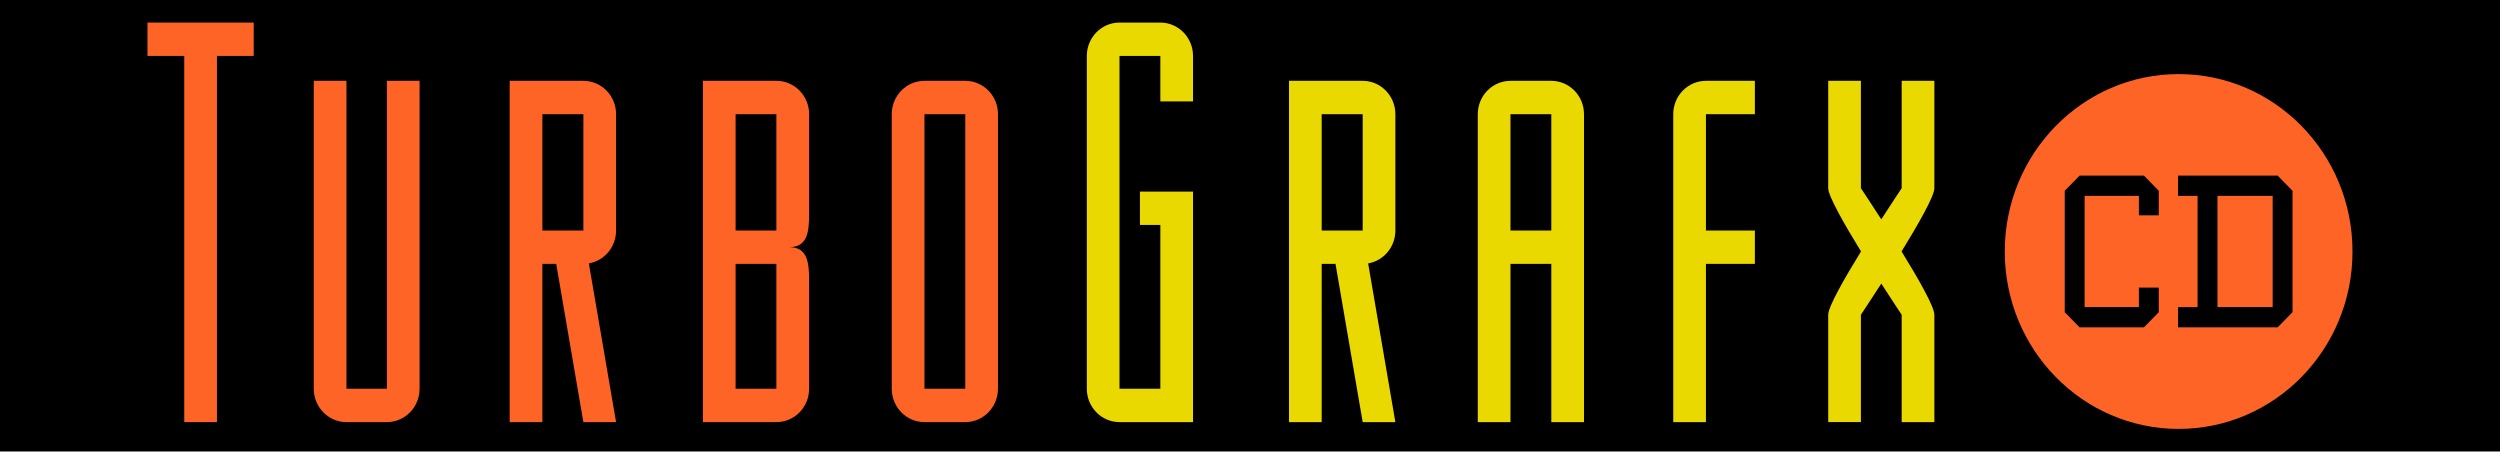
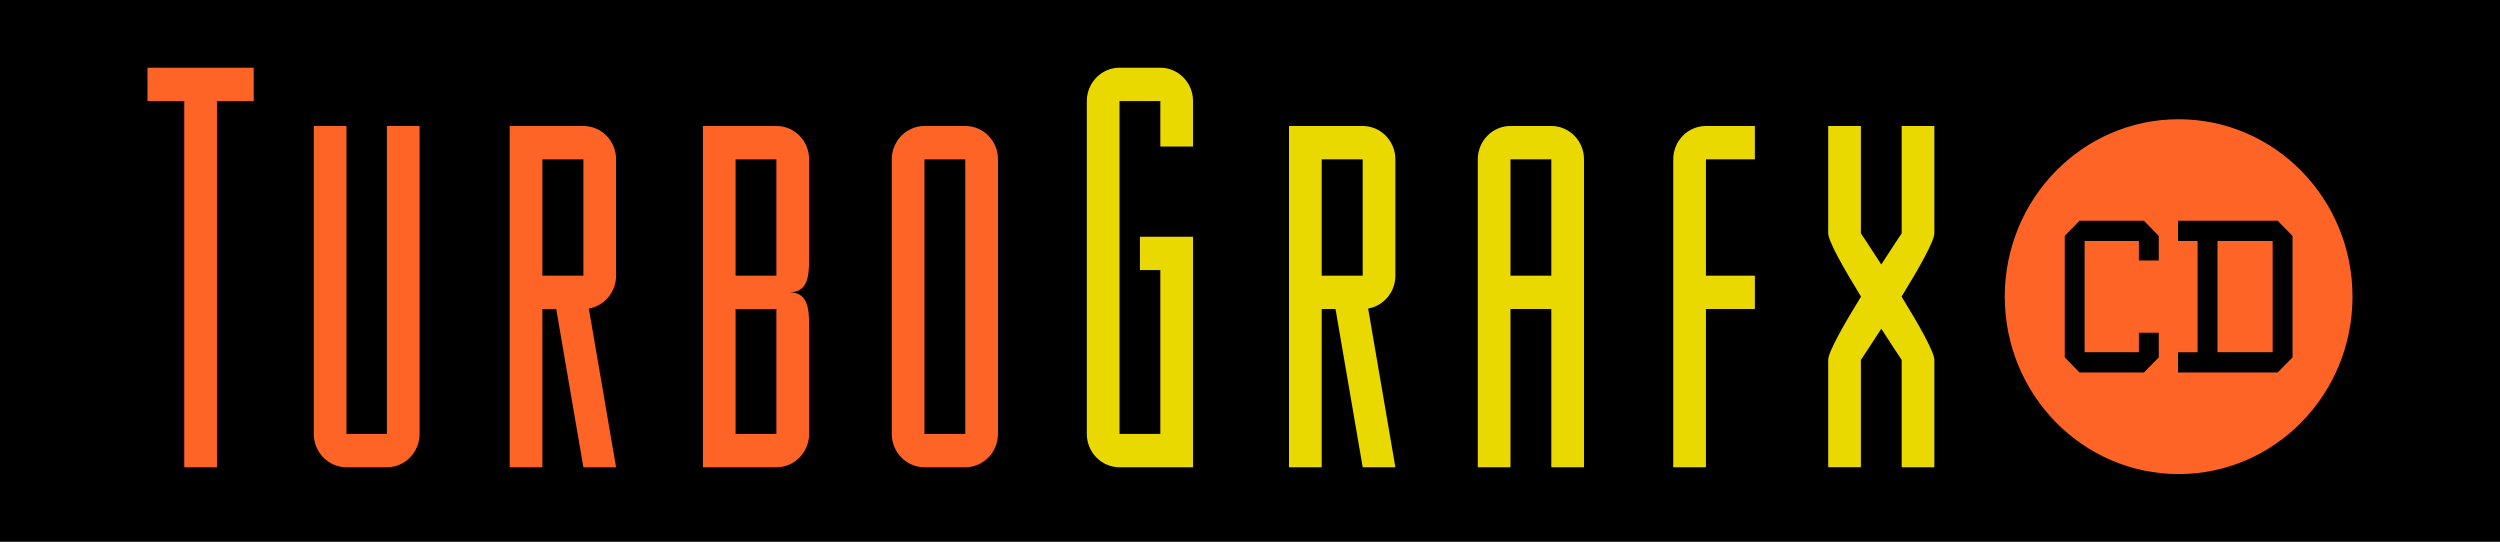
- <svg xmlns="http://www.w3.org/2000/svg" enable-background="new 0 0 3839 693.3" viewBox="0 0 3839 693.3">
-   <path d="m0 0h3839v693.3h-3839z" stroke-linecap="round" stroke-linejoin="round" stroke-miterlimit="0" stroke-width="2.723" />
-   <g transform="matrix(.882 0 0 .9 226.501 34.66499)">
-     <g fill="#ead900">
-       <path d="m2115.7 99.4h-128.3v35.1 21.8 198.5 56.9 270h56.9v-270h24.1l47.3 270h56.9l-47.4-270.8c26.9-4.5 47.4-27.9 47.4-56.1v-198.5c0-31.4-25.5-56.9-56.9-56.9zm0 255.4h-71.4v-198.5h71.4z" />
-       <path d="m2444.1 99.4h-71.1c-31.4 0-56.9 25.5-56.9 56.9v198.5 56.9 270h56.9v-270h71.1v270h56.9v-270-56.9-198.5c0-31.4-25.5-56.9-56.9-56.9zm0 255.4h-71.1v-198.5h71.1z" />
-       <path d="m1763.4 0h-71.1c-31.4 0-56.9 25.5-56.9 56.9v567.9c0 31.4 25.5 56.9 56.9 56.9h71.1 56.9v-336.4-56.9h-92.4v56.9h35.5v279.5h-71.1v-567.9h71.1v77.6h56.9v-77.6c0-31.4-25.5-56.9-56.9-56.9z" />
-       <path d="m2713.3 99.4c-31.4 0-56.9 25.5-56.9 56.9v198.5 56.9 270h56.9v-270h85.2v-56.9h-85.2v-198.5h85.2v-56.9h-14.2z" />
-       <path d="m3053.9 390.5c29.5-47 57.1-94.5 57.1-107.9v-183.2h-56.9v183.2s-15.4 22.5-35.5 53.1c-20.1-30.6-35.5-53.1-35.5-53.1v-183.2h-56.9v183.2c0 13.3 27.6 60.8 57.1 107.9-29.6 47.1-57.1 94.6-57.1 107.9v183.2h56.9v-183.1s15.4-22.5 35.5-53.1c20.1 30.6 35.5 53.1 35.5 53.1v183.2h56.9v-183.2c.1-13.4-27.5-60.9-57.1-108z" />
+ <svg xmlns="http://www.w3.org/2000/svg" enable-background="new 0 0 3839 693.3" height="832.177" viewBox="0 0 3840 832.177" width="3840">
+   <g transform="scale(1.00026)">
+     <path d="m0 0h3839v831.96h-3839z" stroke-linecap="round" stroke-linejoin="round" stroke-miterlimit="0" stroke-width="2.983" />
+     <g transform="matrix(.882 0 0 .9 226.501 103.995)">
+       <g fill="#ead900">
+         <path d="m2115.7 99.4h-128.3v35.1 21.8 198.5 56.9 270h56.9v-270h24.1l47.3 270h56.9l-47.4-270.8c26.9-4.5 47.4-27.9 47.4-56.1v-198.5c0-31.4-25.5-56.9-56.9-56.9zm0 255.4h-71.4v-198.5h71.4z" />
+         <path d="m2444.1 99.4h-71.1c-31.4 0-56.9 25.5-56.9 56.9v198.5 56.9 270h56.9v-270h71.1v270h56.9v-270-56.9-198.5c0-31.4-25.5-56.9-56.9-56.9zm0 255.4h-71.1v-198.5h71.1z" />
+         <path d="m1763.4 0h-71.1c-31.4 0-56.9 25.5-56.9 56.9v567.9c0 31.4 25.5 56.9 56.9 56.9h71.1 56.9v-336.4-56.9h-92.4v56.9h35.5v279.5h-71.1v-567.9h71.1v77.6h56.9v-77.6c0-31.4-25.5-56.9-56.9-56.9z" />
+         <path d="m2713.3 99.4c-31.4 0-56.9 25.5-56.9 56.9v198.5 56.9 270h56.9v-270h85.2v-56.9h-85.2v-198.5h85.2v-56.9h-14.2z" />
+         <path d="m3053.9 390.5c29.5-47 57.1-94.5 57.1-107.9v-183.2h-56.9v183.2s-15.4 22.5-35.5 53.1c-20.1-30.6-35.5-53.1-35.5-53.1v-183.2h-56.9v183.2c0 13.3 27.6 60.8 57.1 107.9-29.6 47.1-57.1 94.6-57.1 107.9v183.2h56.9v-183.1s15.4-22.5 35.5-53.1c20.1 30.6 35.5 53.1 35.5 53.1v183.2h56.9v-183.2c.1-13.4-27.5-60.9-57.1-108z" />
+       </g>
+       <g fill="#ff6427">
+         <path d="m184.9 0h-184.9v56.9h64v624.8h56.9v-624.8h64z" />
+         <path d="m416.8 624.8h-70.4v-525.4h-56.9v525.4c0 31.4 25.5 56.9 56.9 56.9h70.4c31.4 0 56.9-25.5 56.9-56.9v-525.4h-56.9z" />
+         <path d="m758.9 99.4h-128.3v35.1 21.8 198.5 56.9 270h56.9v-270h24.1l47.3 270h56.9l-47.4-270.8c26.9-4.5 47.4-27.9 47.4-56.1v-198.5c0-31.4-25.5-56.9-56.9-56.9zm0 255.4h-71.4v-198.5h71.4z" />
+         <path d="m1423.8 99.4h-71.1c-31.4 0-56.9 25.5-56.9 56.9v468.5c0 31.4 25.5 56.9 56.9 56.9h71.1c31.4 0 56.9-25.5 56.9-56.9v-468.5c.1-31.4-25.4-56.9-56.9-56.9zm0 525.4h-71.1v-468.5h71.1z" />
+         <circle cx="3536.3" cy="390.6" r="302.7" />
+       </g>
+       <path d="m3734.6 494.2v-207.2l-25.9-25.9h-173.5v34.6h34.1v189.8h-34.1v34.5h173.5zm-34.6-8.8h-96.1v-189.7h96.1z" />
+       <path d="m3501.7 494.2v-42h-34.6v33.2h-94.5v-189.7h94.5v33.2h34.6v-41.9l-25.8-25.9h-112.1l-25.8 25.9v207.2l25.8 25.8h112.1z" />
+       <path d="m1151.9 326.3v-170c0-31.4-25.5-56.9-56.9-56.9h-128v45.7 11.2 198.5 56.9 213.1 56.9h56.9 71.1c31.4 0 56.9-25.5 56.9-56.9v-184.7c0-31.4-3.1-56.9-34.5-56.9 31.4 0 34.5-25.5 34.5-56.9zm-128-170h71v198.5h-71zm0 468.5v-213.1h71v213.1z" fill="#ff6427" />
    </g>
-     <g fill="#ff6427">
-       <path d="m184.9 0h-184.9v56.9h64v624.8h56.9v-624.8h64z" />
-       <path d="m416.8 624.8h-70.4v-525.4h-56.9v525.4c0 31.4 25.5 56.9 56.9 56.9h70.4c31.4 0 56.9-25.5 56.9-56.9v-525.4h-56.9z" />
-       <path d="m758.9 99.4h-128.3v35.1 21.8 198.5 56.9 270h56.9v-270h24.1l47.3 270h56.9l-47.4-270.8c26.9-4.5 47.4-27.9 47.4-56.1v-198.5c0-31.4-25.5-56.9-56.9-56.9zm0 255.4h-71.4v-198.5h71.4z" />
-       <path d="m1423.8 99.4h-71.1c-31.4 0-56.9 25.5-56.9 56.9v468.5c0 31.4 25.5 56.9 56.9 56.9h71.1c31.4 0 56.9-25.5 56.9-56.9v-468.5c.1-31.4-25.4-56.9-56.9-56.9zm0 525.4h-71.1v-468.5h71.1z" />
-       <circle cx="3536.3" cy="390.6" r="302.7" />
-     </g>
-     <path d="m3734.6 494.2v-207.2l-25.9-25.9h-173.5v34.6h34.1v189.8h-34.1v34.5h173.5zm-34.6-8.8h-96.1v-189.7h96.1z" />
-     <path d="m3501.7 494.2v-42h-34.6v33.2h-94.5v-189.7h94.5v33.2h34.6v-41.9l-25.8-25.9h-112.1l-25.8 25.9v207.2l25.8 25.8h112.1z" />
-     <path d="m1151.9 326.3v-170c0-31.4-25.5-56.9-56.9-56.9h-128v45.7 11.2 198.5 56.9 213.1 56.9h56.9 71.1c31.4 0 56.9-25.5 56.9-56.9v-184.7c0-31.4-3.1-56.9-34.5-56.9 31.4 0 34.5-25.5 34.5-56.9zm-128-170h71v198.5h-71zm0 468.5v-213.1h71v213.1z" fill="#ff6427" />
  </g>
</svg>
